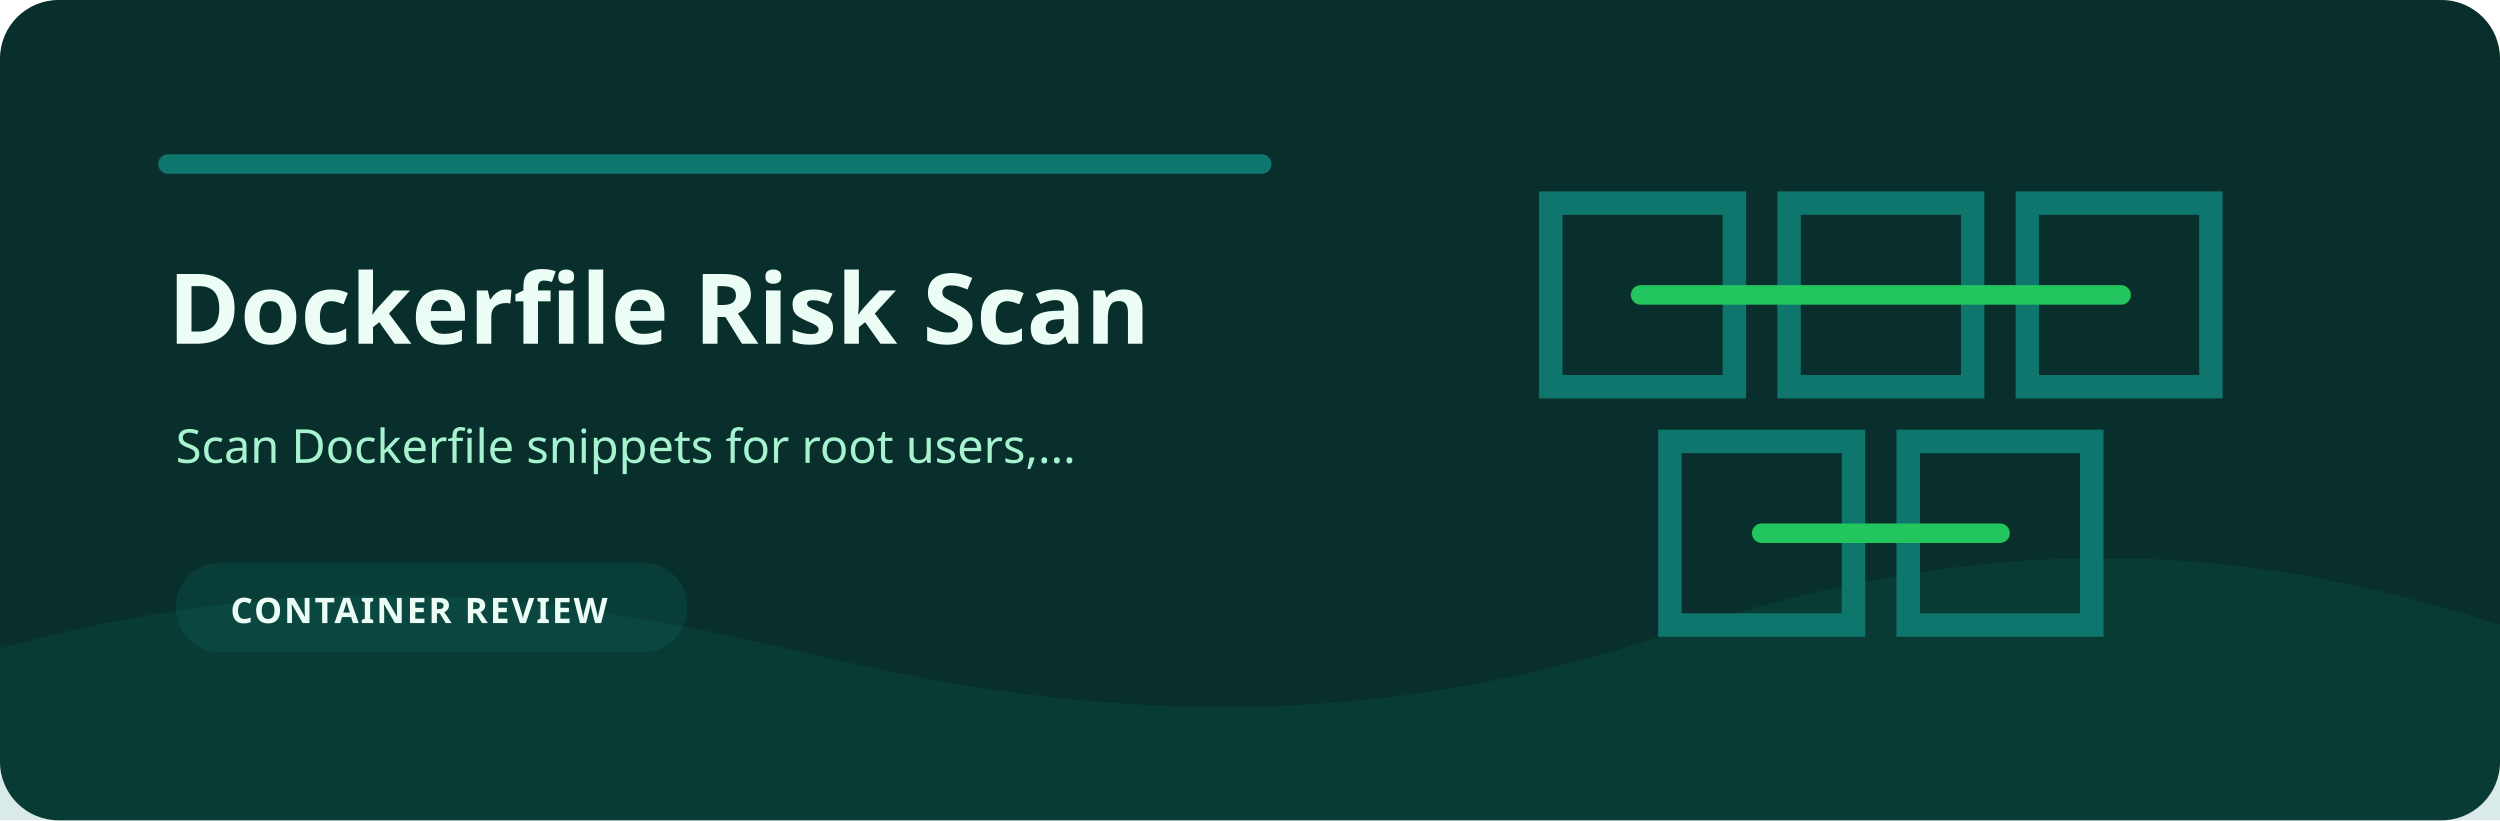
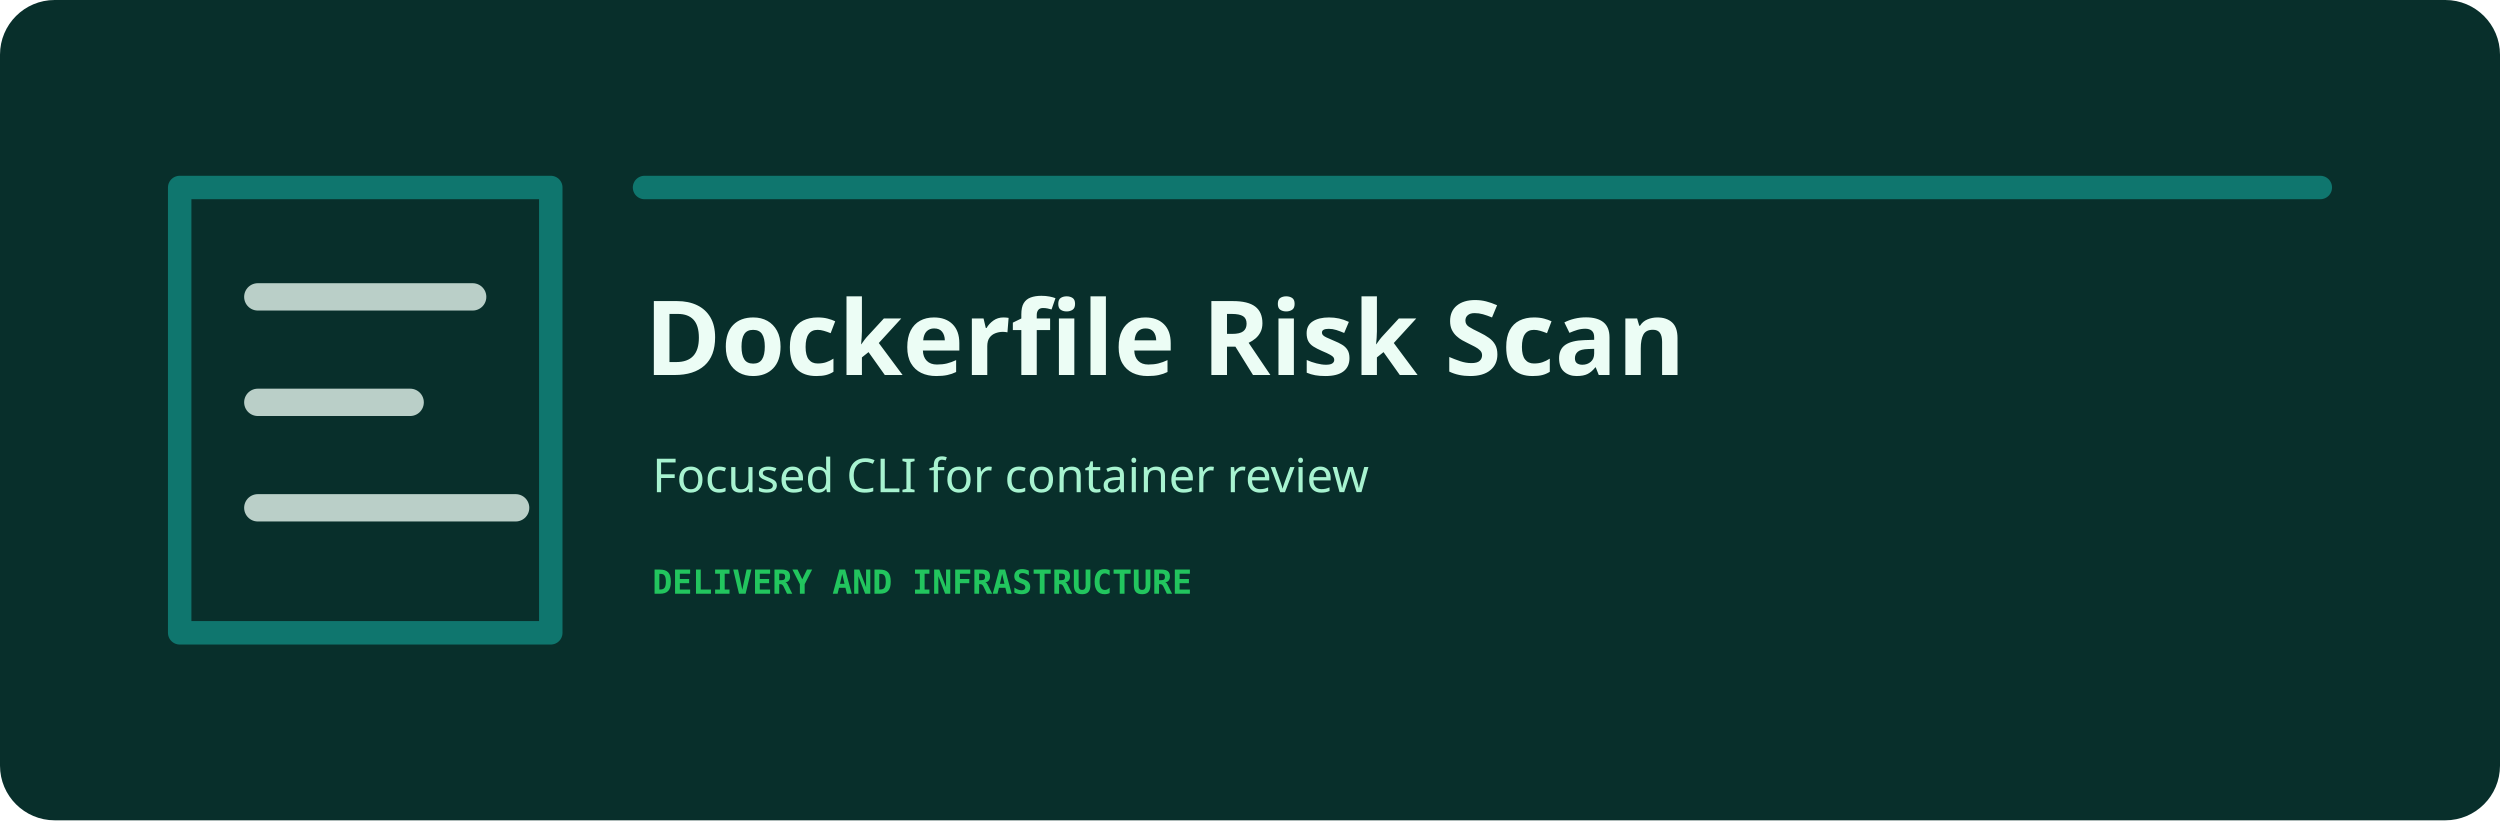
- <svg xmlns="http://www.w3.org/2000/svg" width="1280" height="420" viewBox="0 0 1280 420" fill="none" role="img" aria-label="Dockerfile Risk Scan project cover">
-   <rect width="1280" height="420" rx="30" fill="#082f2b" />
-   <path d="M0 332C168 286 293 306 420 336C560 369 699 376 853 325C1018 270 1148 277 1280 320V420H0V332Z" fill="#0f766e" opacity=".16" />
-   <path d="M86 84h560" stroke="#0f766e" stroke-width="10" stroke-linecap="round" />
-   <text x="86" y="176" fill="#ecfdf5" font-family="DM Sans, ui-sans-serif, system-ui" font-size="50" font-weight="800">Dockerfile Risk Scan</text>
-   <text x="90" y="237" fill="#a7f3d0" font-family="DM Sans, ui-sans-serif, system-ui" font-size="24" font-weight="500">Scan Dockerfile snippets for root users,...</text>
-   <rect x="90" y="288" width="262" height="46" rx="23" fill="#0f766e" opacity=".20" />
-   <text x="118" y="319" fill="#ecfdf5" font-family="DM Sans, ui-sans-serif, system-ui" font-size="18" font-weight="800" letter-spacing="1">CONTAINER REVIEW</text>
-   <path d="M794 104h94v94h-94zM916 104h94v94h-94zM1038 104h94v94h-94zM855 226h94v94h-94zM977 226h94v94h-94z" fill="none" stroke="#0f766e" stroke-width="12" />
-   <path d="M840 151h246M902 273h122" stroke="#22c55e" stroke-width="10" stroke-linecap="round" />
+ <svg xmlns="http://www.w3.org/2000/svg" width="1280" height="420" viewBox="0 0 1280 420" fill="none" role="img" aria-label="Dockerfile Risk Scan cover">
+   <rect width="1280" height="420" rx="28" fill="#082f2b" />
+   <path d="M92 96h190v228H92zM330 96h858" stroke="#0f766e" stroke-width="12" stroke-linecap="round" stroke-linejoin="round" />
+   <path d="M132 152h110M132 206h78M132 260h132" stroke="#ecfdf5" stroke-width="14" stroke-linecap="round" opacity=".78" />
+   <text x="330" y="192" fill="#ecfdf5" font-family="Plus Jakarta Sans, ui-sans-serif, system-ui" font-size="53" font-weight="850">Dockerfile Risk Scan</text>
+   <text x="334" y="252" fill="#a7f3d0" font-family="Plus Jakarta Sans, ui-sans-serif, system-ui" font-size="24">Focused CLI for container review</text>
+   <text x="334" y="304" fill="#22c55e" font-family="ui-monospace, SFMono-Regular, Menlo, monospace" font-size="17" font-weight="700">DELIVERY AND INFRASTRUCTURE</text>
</svg>
